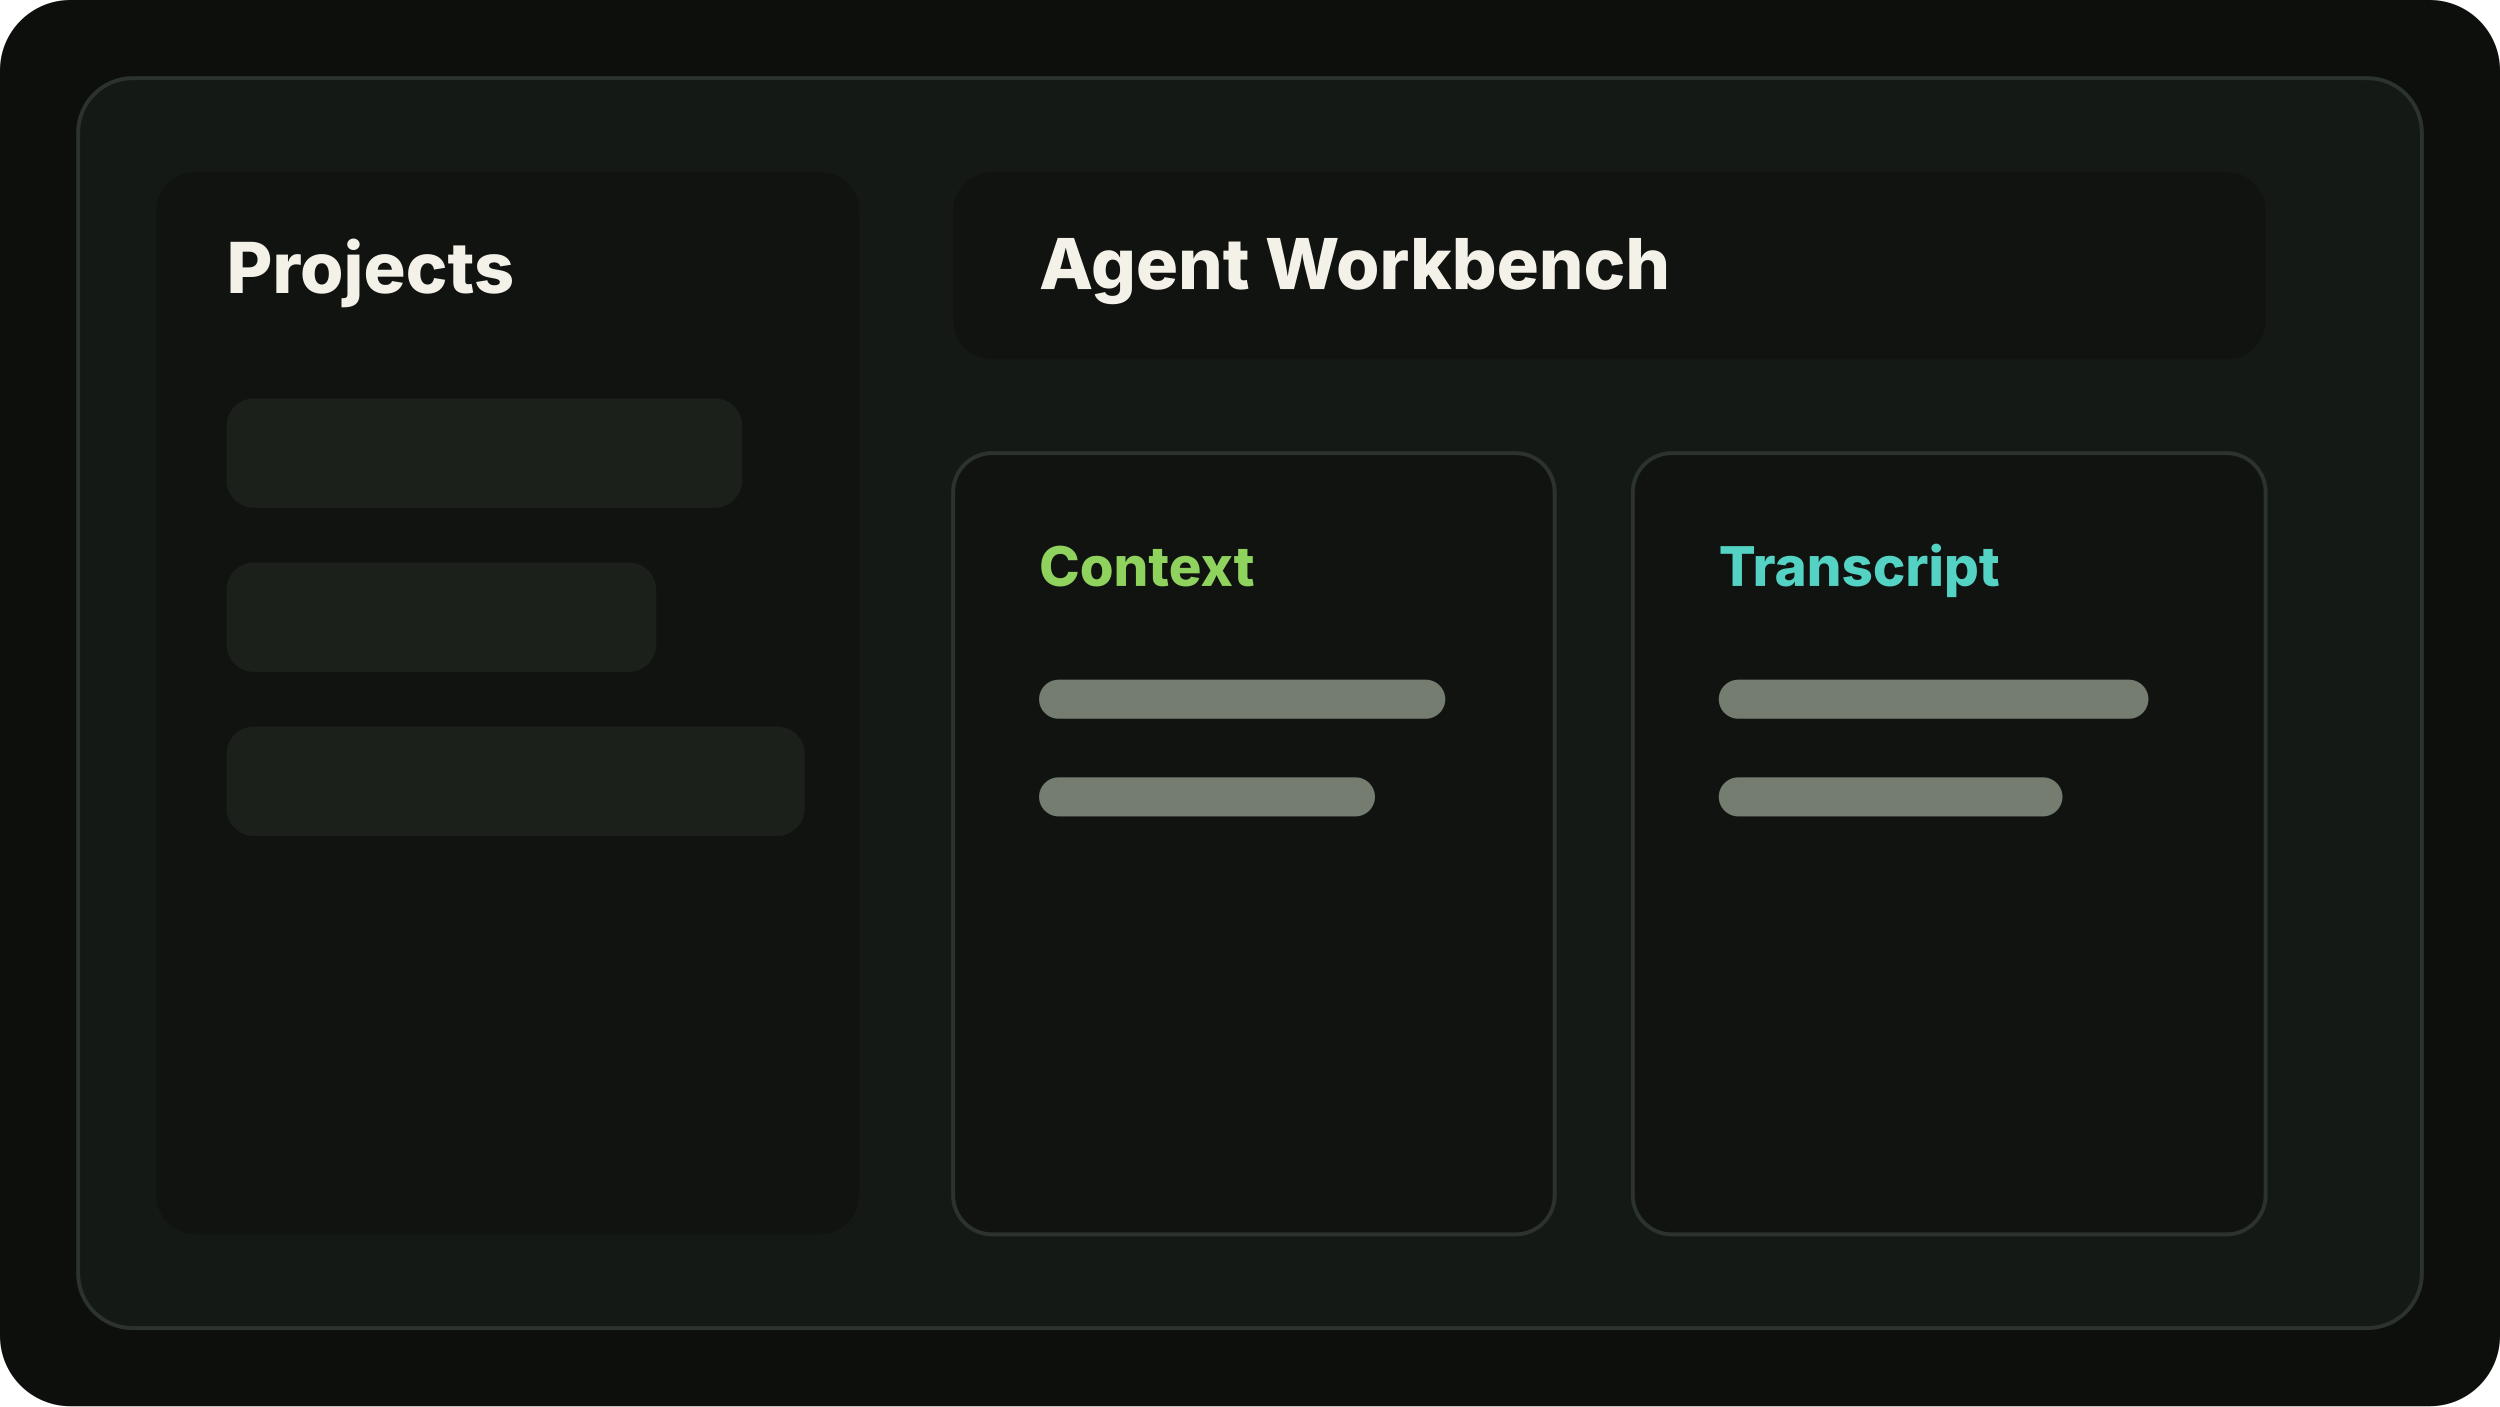
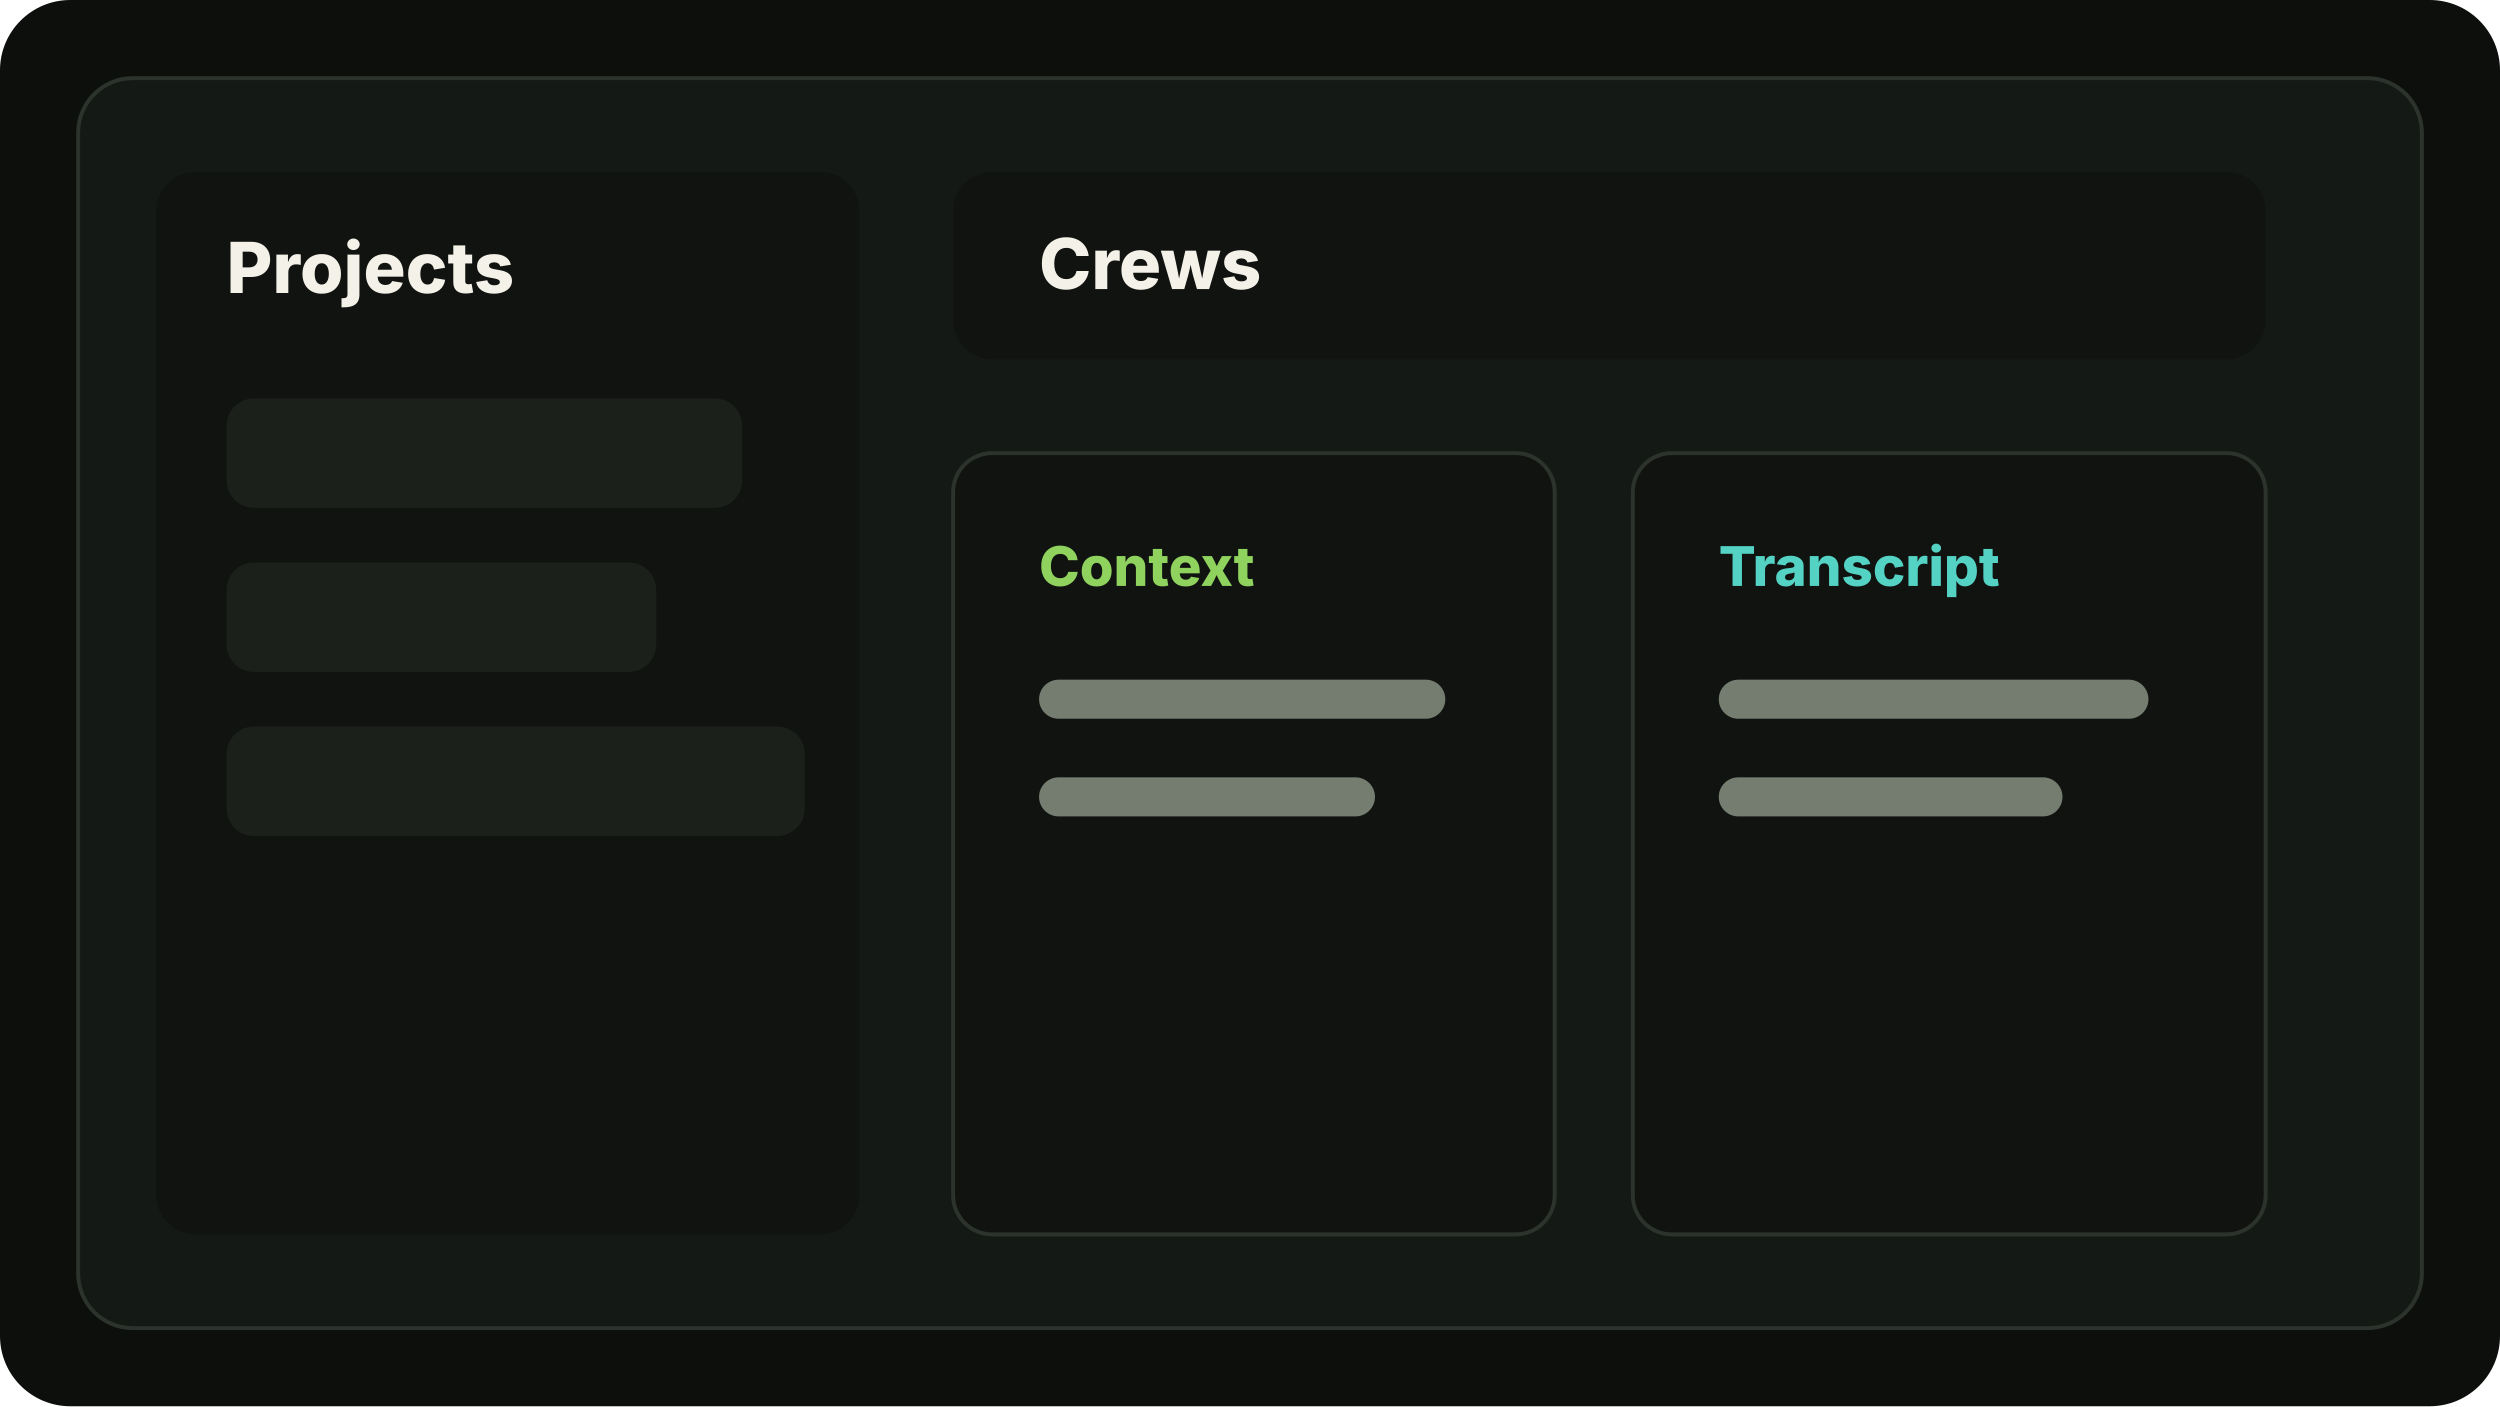
<svg xmlns="http://www.w3.org/2000/svg" width="640" height="360" viewBox="0 0 640 360" fill="none">
  <rect width="640" height="360" rx="18" fill="#0D0F0D" />
  <rect x="20" y="20" width="600" height="320" rx="14" fill="#151915" stroke="#2C332C" />
  <rect x="40" y="44" width="180" height="272" rx="10" fill="#101310" />
  <text x="58" y="75" fill="#F4F1E8" font-family="Inter, Arial" font-size="18" font-weight="800">Projects</text>
  <rect x="58" y="102" width="132" height="28" rx="7" fill="#1B201B" />
  <rect x="58" y="144" width="110" height="28" rx="7" fill="#1B201B" />
  <rect x="58" y="186" width="148" height="28" rx="7" fill="#1B201B" />
  <rect x="244" y="44" width="336" height="48" rx="10" fill="#101310" />
-   <text x="266" y="74" fill="#F4F1E8" font-family="Inter, Arial" font-size="18" font-weight="800">Agent Workbench</text>
+   <text x="266" y="74" fill="#F4F1E8" font-family="Inter, Arial" font-size="18" font-weight="800">Crews</text>
  <rect x="244" y="116" width="154" height="200" rx="10" fill="#101310" stroke="#2C332C" />
  <rect x="418" y="116" width="162" height="200" rx="10" fill="#101310" stroke="#2C332C" />
  <text x="266" y="150" fill="#8FD35E" font-family="Inter, Arial" font-size="14" font-weight="800">Context</text>
  <text x="440" y="150" fill="#54D3C4" font-family="Inter, Arial" font-size="14" font-weight="800">Transcript</text>
  <rect x="266" y="174" width="104" height="10" rx="5" fill="#747D70" />
  <rect x="266" y="199" width="86" height="10" rx="5" fill="#747D70" />
  <rect x="440" y="174" width="110" height="10" rx="5" fill="#747D70" />
  <rect x="440" y="199" width="88" height="10" rx="5" fill="#747D70" />
</svg>
